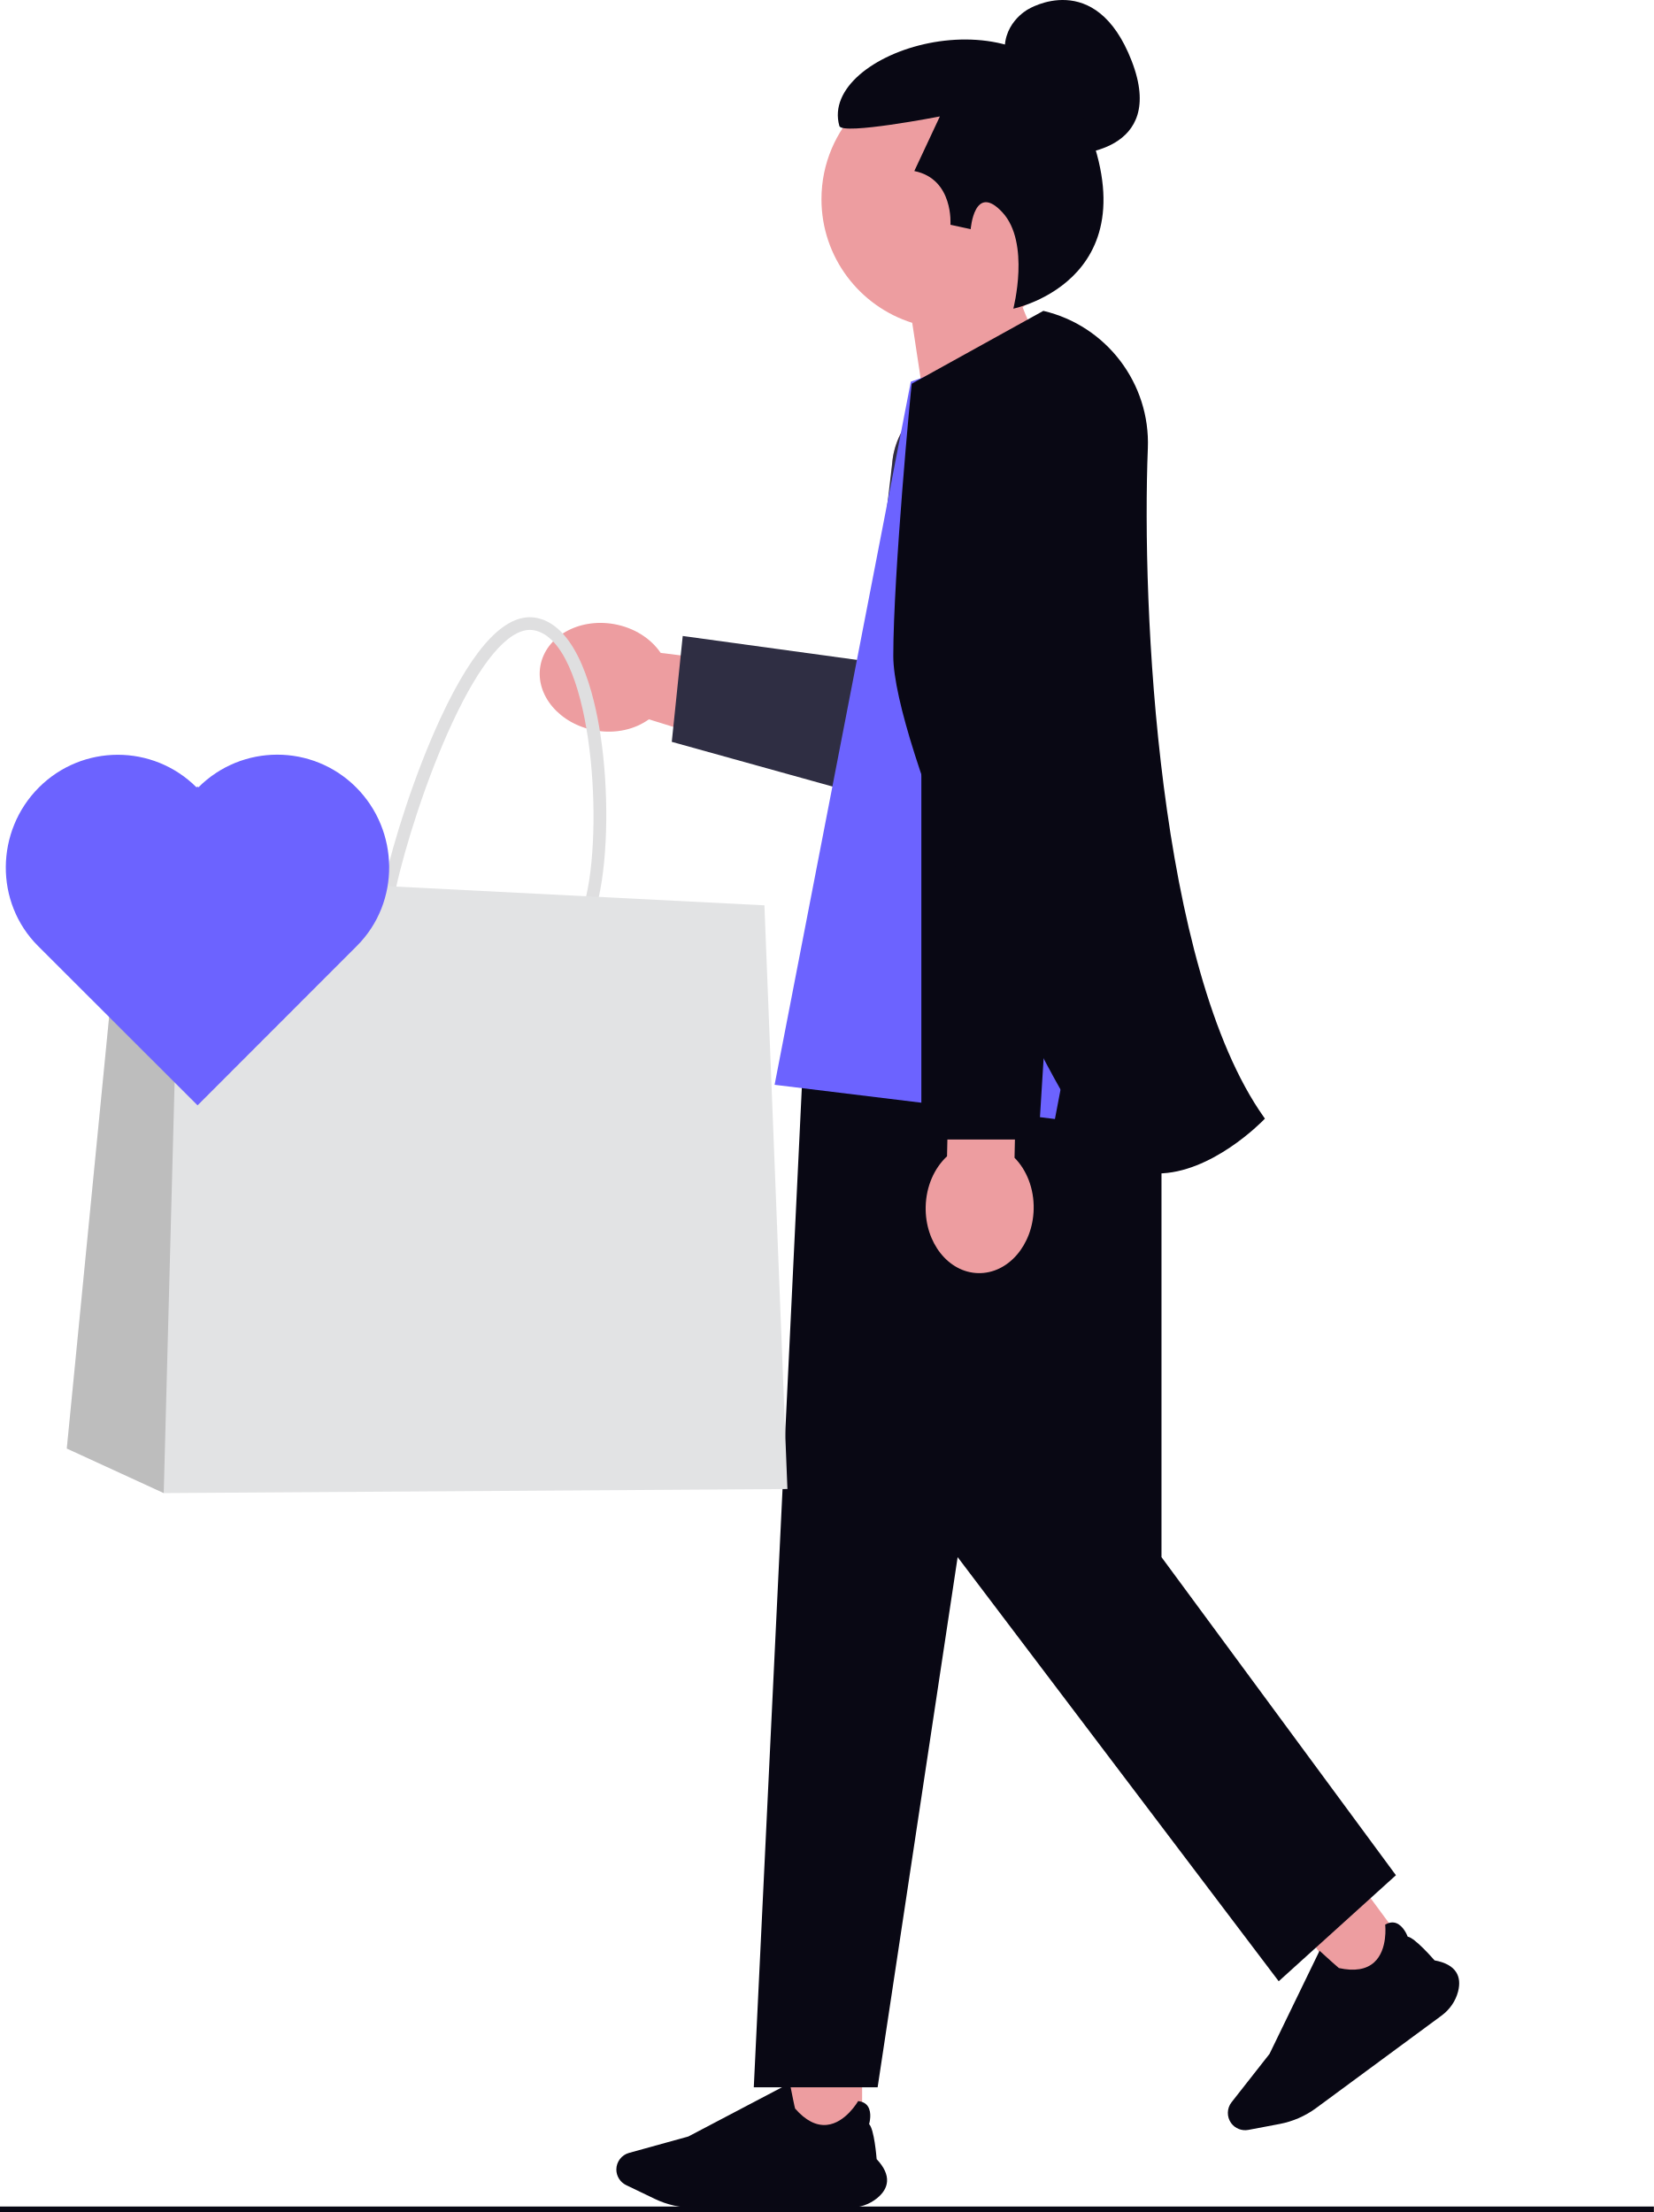
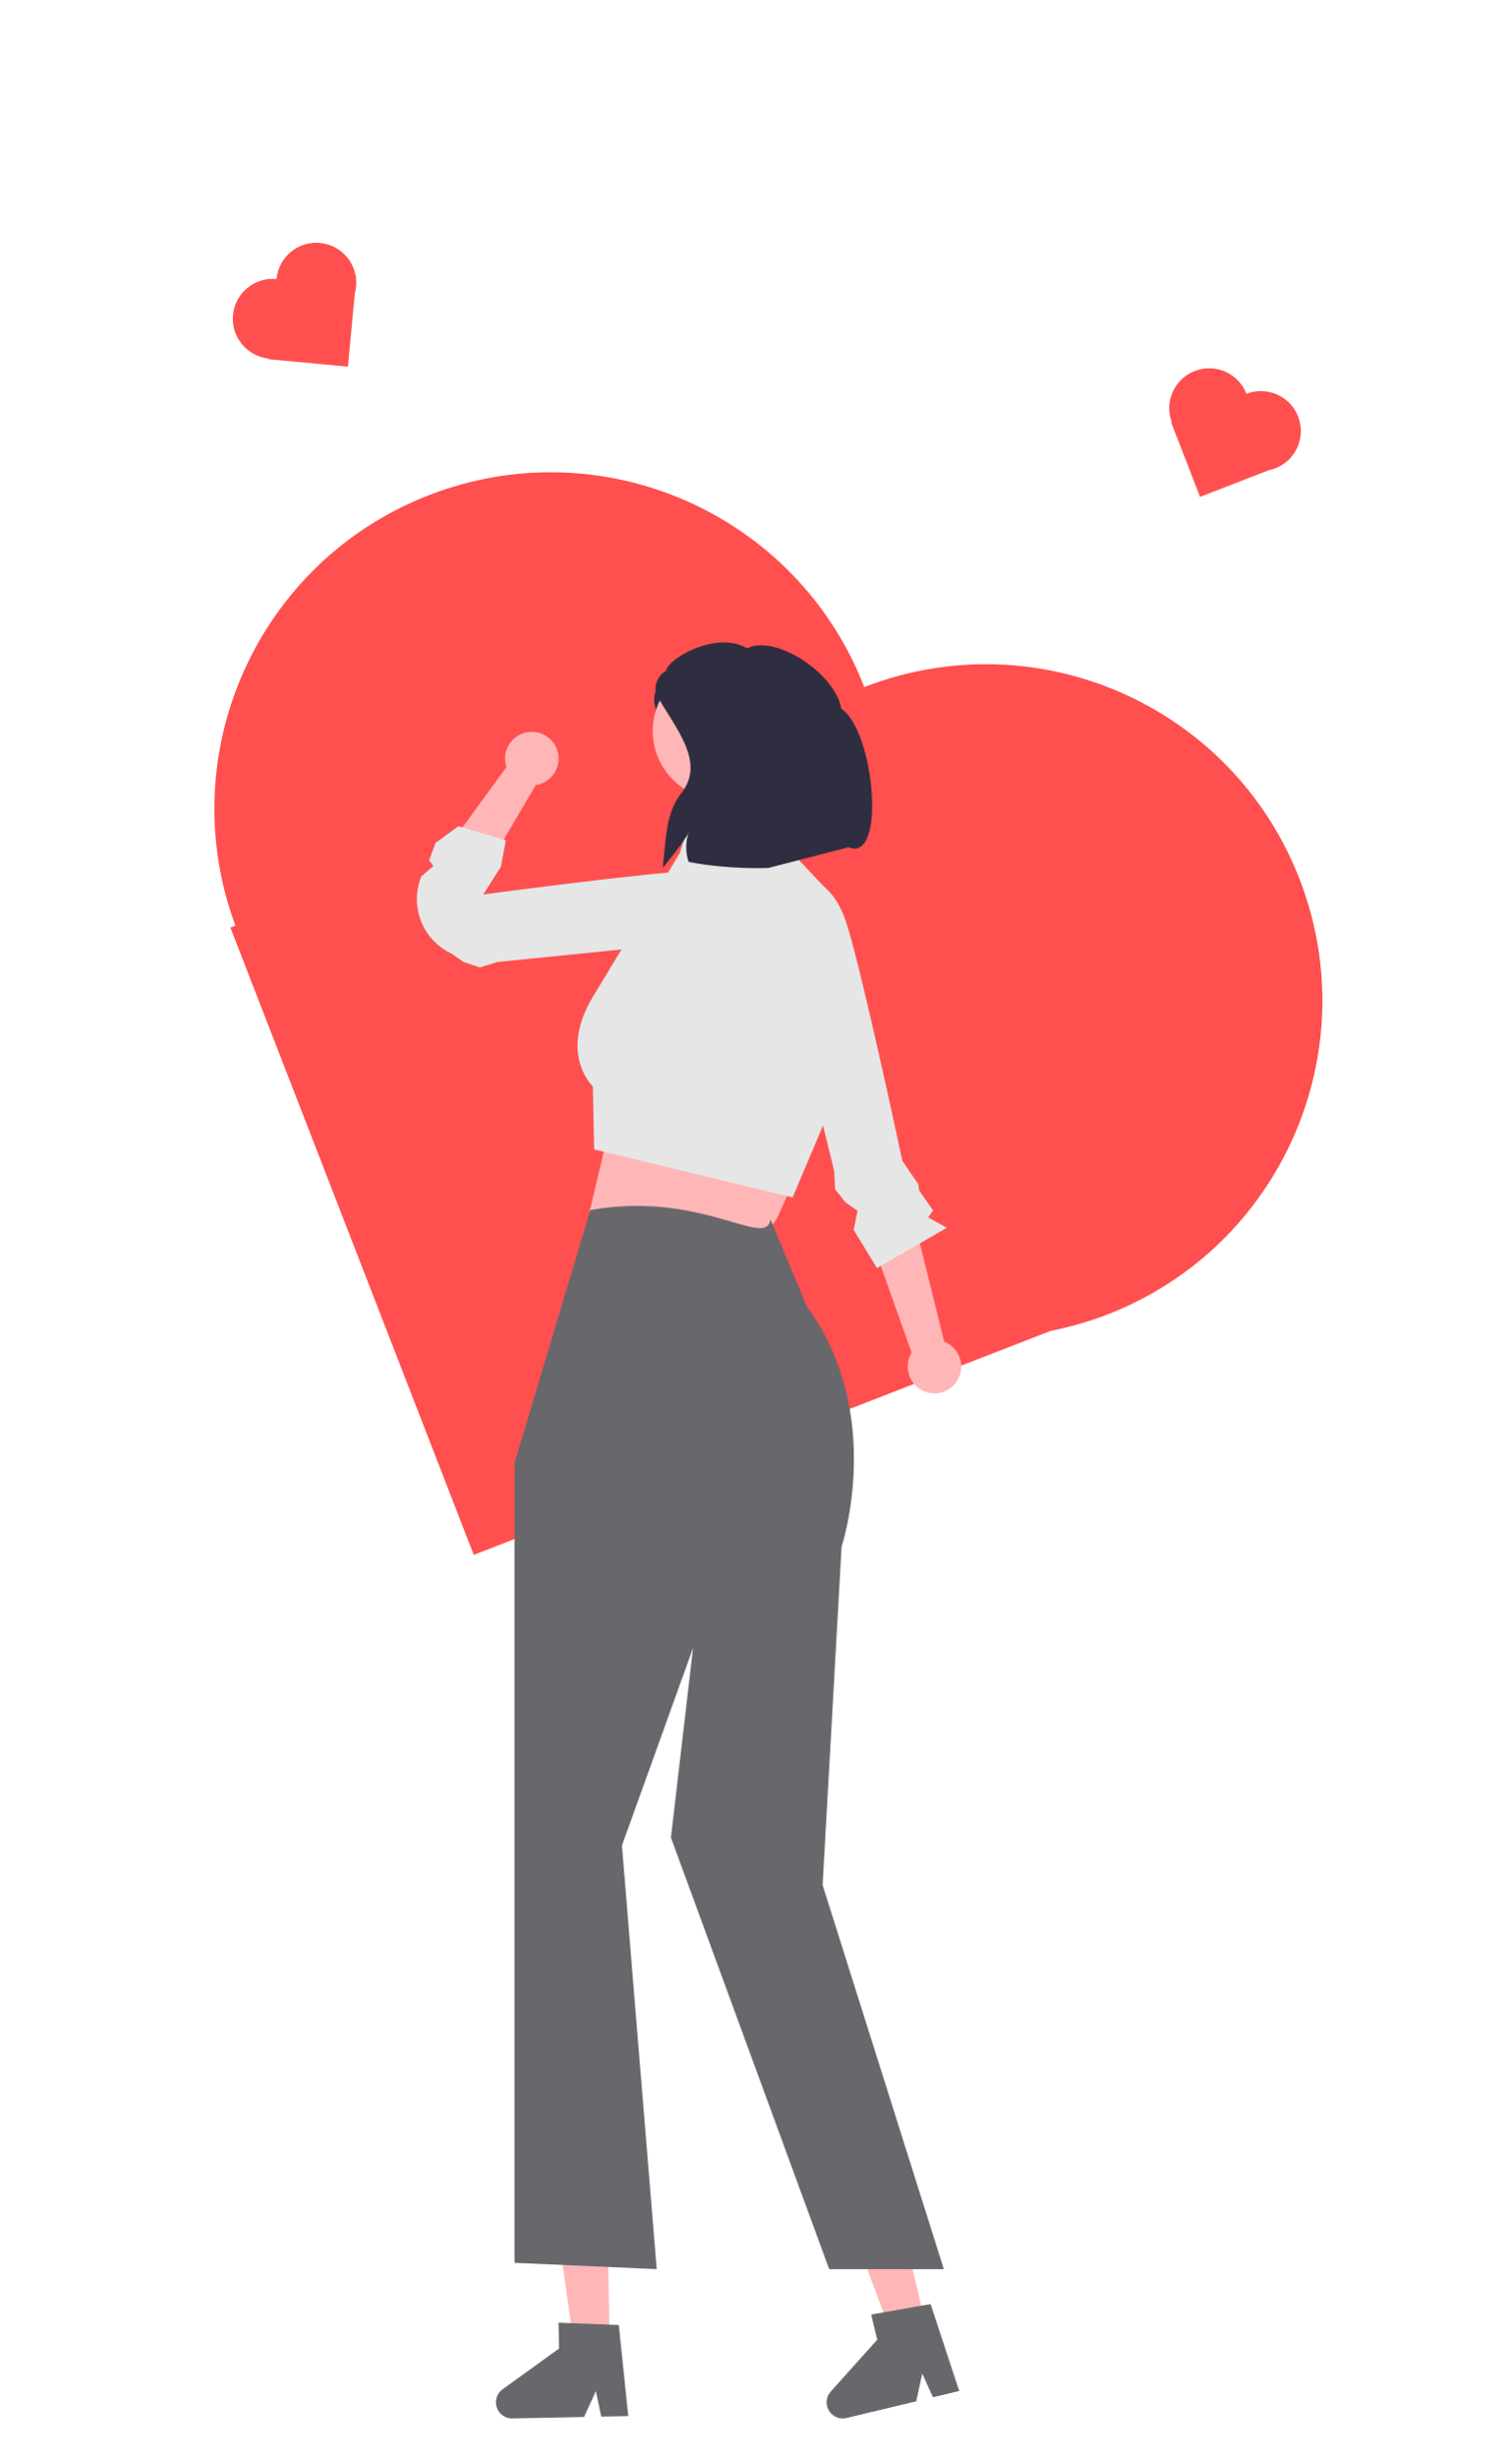
- <svg xmlns="http://www.w3.org/2000/svg" width="453" height="605.979" viewBox="0 0 453 605.979" role="img" artist="Katerina Limpitsouni" source="https://undraw.co/">
-   <path d="m287.87,128.729c0,1.65-.19,3.34-.59,5.03l-16.71,71.11c-2.37,10.11-12.5,16.37-22.6,13.98l-66.97-20.78-3.27-1.01c-3.81,2.76-9.13,4.03-14.69,3.05-9.72-1.72-16.45-9.63-15.03-17.68,1.42-8.04,10.45-13.17,20.17-11.46,5.56.98,10.13,3.99,12.77,7.88l.05.01.17.03,58.29,7.21,4.9-59.12c.93-11.3,10.37-19.99,21.71-19.99,12.3,0,21.8,10.05,21.8,21.74Z" fill="#ed9da0" stroke-width="0" />
-   <path d="m287.87,128.729c0,1.65-.19,3.34-.59,5.03l-13.71,74.11c-2.37,10.11-12.5,16.37-22.6,13.98l-66.97-18.62,3-29h0l51,7,6.36-54.25c.93-11.3,10.37-19.99,21.71-19.99,12.3,0,21.8,10.05,21.8,21.74Z" fill="#2f2e43" stroke-width="0" />
-   <polyline points="0 605.229 35.54 605.229 67.13 605.229 68.4 605.229 96.21 605.229 286.66 605.229 331.98 605.229 453 605.229" fill="none" stroke="#090814" stroke-miterlimit="10" stroke-width="1.5" />
-   <rect x="362.673" y="523.241" width="20.097" height="20.097" transform="translate(-243.7384 325.2123) rotate(-36.39853)" fill="#ed9da0" stroke-width="0" />
-   <path d="m394.859,552.164l-34.384,25.349c-2.939,2.167-6.388,3.671-9.976,4.35l-8.585,1.626c-1.775.336-3.615-.386-4.687-1.84-1.257-1.705-1.222-4.06.087-5.727l10.41-13.26,13.703-28.253.079.072c1.981,1.81,4.989,4.534,5.214,4.667,4.232.937,7.482.41,9.66-1.564,3.799-3.443,3.033-10.197,3.025-10.265l-.006-.052.045-.027c1.035-.609,2.032-.746,2.964-.406,1.978.722,3.01,3.318,3.158,3.716,1.931.271,6.953,6.029,7.356,6.495,2.889.523,4.879,1.608,5.912,3.224.904,1.413,1.079,3.214.521,5.354-.671,2.575-2.268,4.897-4.495,6.54Z" fill="#090814" stroke-width="0" />
-   <rect x="216.036" y="566.439" width="20.097" height="20.097" fill="#ed9da0" stroke-width="0" />
-   <path d="m232.703,604.816h-42.718c-3.651,0-7.32-.836-10.611-2.418l-7.875-3.786c-1.628-.783-2.68-2.456-2.68-4.263,0-2.119,1.426-3.993,3.468-4.558l16.247-4.496,27.795-14.61.021.105c.52,2.633,1.325,6.61,1.428,6.851,2.85,3.265,5.778,4.77,8.703,4.473,5.101-.517,8.492-6.408,8.526-6.467l.026-.045.052.005c1.195.124,2.078.605,2.626,1.432,1.164,1.755.454,4.457.337,4.865,1.394,1.364,2.019,8.978,2.067,9.593,2.015,2.136,2.973,4.189,2.846,6.103-.111,1.673-1.039,3.227-2.758,4.619-2.068,1.674-4.731,2.596-7.499,2.596Z" fill="#090814" stroke-width="0" />
-   <polygon points="318.131 252.291 221.816 252.291 206.463 571.814 240.382 571.814 262.297 426.576 350.237 542.767 382.342 513.719 318.131 426.576 318.131 252.291" fill="#090814" stroke-width="0" />
-   <path d="m293.335,42.302s26.536-.057,16.623-25.627c-9.913-25.569-28.372-14.121-28.372-14.121,0,0-7.778,4.108-6.174,13.275" fill="#090814" stroke-width="0" />
-   <path d="m295.991,54.567c0-19.604-15.892-35.496-35.496-35.496s-35.497,15.892-35.497,35.496c0,15.899,10.453,29.355,24.862,33.874l6.862,45.35,34.982-29.152s-7.557-9.626-11.61-20.48c9.579-6.357,15.897-17.235,15.897-29.593Z" fill="#ed9da0" stroke-width="0" />
-   <path d="m277.549,84.553s4.714-18.072-2.994-26.382c-7.69-8.291-8.683,4.609-8.683,4.609l-5.549-1.206s.965-12.545-9.892-14.717l6.996-14.958s-26.786,5.201-27.524,2.607c-5.809-20.413,49.61-37.851,64.919-6.708,23.811,48.438-17.274,56.755-17.274,56.755Z" fill="#090814" stroke-width="0" />
-   <polygon points="296.981 208.489 312.712 254.845 223.712 253.845 236.981 211.489 296.981 208.489" fill="#ed9da0" stroke-width="0" />
-   <path d="m288.944,90.835l-39.468,13.721-37.312,192.626,76.78,9.374,5.599-29.369,5.337,29.369h26.596l-28.674-191.552c-1.283-8.574-4.297-16.796-8.858-24.169h0Z" fill="#6c63ff" stroke-width="0" />
-   <path d="m277.878,317.167l.687-31.662-18.486-.401-.687,31.662c-3.449,3.202-5.726,8.177-5.848,13.817-.214,9.869,6.234,18.014,14.401,18.191,8.168.177,14.963-7.68,15.177-17.549.122-5.641-1.937-10.71-5.244-14.058Z" fill="#ed9da0" stroke-width="0" />
-   <polyline points="252.357 158.697 252.357 312.166 284.462 312.166 293.951 159.993" fill="#090814" stroke-width="0" />
-   <path d="m317.008,321.477c-.563,0-1.127-.02-1.692-.063-6.746-.507-12.551-4.124-17.254-10.75-17.699-24.94-53.389-107.472-53.389-130.942,0-22.428,4.883-73.832,5.052-74.602h0l36.046-19.958c17.293,4.06,29.33,19.896,28.623,37.655-1.728,43.39,2.721,142.3,31.825,183.289l.24.338-.287.299c-.602.623-14.387,14.733-29.164,14.733Z" fill="#090814" stroke-width="0" />
-   <path d="m143.132,265.483c-5.322,0-11.143-1.306-16.868-2.594-4.246-.961-7.992-1.191-11.008-1.383-4.553-.288-8.165-.519-10.163-3.189-1.979-2.632-1.979-7.108,0-15.946,2.632-11.738,8.492-30.47,15.677-45.877,9.26-19.884,18.174-29.029,26.474-27.165,11.124,2.497,15.561,21.056,17.214,31.91,2.305,15.139,2.113,33.121-.5,44.744h0c-3.458,15.408-11.392,19.481-20.825,19.481h0l0.0.019Zm2.036-92.926c-6.109,0-13.602,8.914-21.267,25.417-7.07,15.177-12.853,33.62-15.427,45.186-1.671,7.416-1.844,11.469-.596,13.121,1.057,1.402,3.804,1.575,7.627,1.806,3.131.192,7.012.442,11.527,1.46,17.924,4.015,29.144,5.475,33.582-14.293,4.745-21.19,1.133-69.123-14.101-72.543-.442-.096-.884-.154-1.326-.154h-.019Z" fill="#dfdfe0" stroke-width="0" />
-   <polygon points="215.675 407.917 44.846 409.032 18.295 396.832 33.761 239.086 49.322 239.874 209.374 248.019 215.675 407.917" fill="#e2e3e4" stroke-width="0" />
-   <polygon points="44.846 409.032 18.295 396.832 33.761 239.086 49.322 239.874 44.846 409.032" fill="#272223" isolation="isolate" opacity=".2" stroke-width="0" />
-   <path d="m54.328,215.703l-.245-.245-.245.245c-11.931-11.921-31.267-11.906-43.188.025-11.921,11.936-12.161,31.512-.23,43.433h0l43.693,43.649,43.663-43.703h0c11.921-11.936,11.671-31.512-.255-43.433-11.931-11.921-31.267-11.906-43.188.025h0l-.005.005Z" fill="#6c63ff" stroke-width="0" />
+ <svg xmlns="http://www.w3.org/2000/svg" width="344" height="559" viewBox="0 0 344 559" fill="none">
+   <path d="M196.704 156.313C181.409 116.9 137.058 97.348 97.644 112.644C58.604 127.794 39.072 171.449 53.569 210.578L52.426 211.022L107.817 353.752L239.155 302.783C243.497 301.924 247.826 300.701 252.095 299.044C291.509 283.748 311.061 239.397 295.765 199.983C280.469 160.569 236.118 141.018 196.704 156.313Z" fill="#FF4F4F" />
+   <path d="M283.683 89.591C281.867 84.91 276.599 82.588 271.918 84.404C267.281 86.204 264.961 91.389 266.683 96.037L266.547 96.089L273.126 113.042L288.725 106.988C289.241 106.886 289.755 106.741 290.262 106.544C294.944 104.727 297.266 99.46 295.449 94.778C293.633 90.097 288.365 87.775 283.683 89.591Z" fill="#FF4F4F" />
+   <path d="M62.929 63.478C57.929 63.009 53.496 66.682 53.027 71.682C52.562 76.634 56.162 81.028 61.089 81.567L61.076 81.712L79.181 83.41L80.743 66.75C80.883 66.243 80.983 65.718 81.034 65.176C81.503 60.177 77.83 55.744 72.83 55.275C67.831 54.806 63.398 58.479 62.929 63.478Z" fill="#FF4F4F" />
+   <path d="M125.991 500.713L127.877 513.998V514.032L128.5 518.452L129.51 525.55V525.558L129.931 528.547L130.562 532.993L136.203 532.875L137.887 532.833L138.771 532.816L138.687 528.892L138.477 518.486L138.098 500.46H138.022L136.338 500.494L129.611 500.637L127.927 500.67L125.991 500.713Z" fill="#FFB6B6" />
+   <path d="M112.865 546.632C112.915 548.661 114.591 550.269 116.611 550.227L119.306 550.168L120.99 550.134L127.717 550L129.409 549.966L132.928 549.89L135.614 544.013L136.145 546.531V546.539L136.835 549.806L137.82 549.789L142.99 549.68L140.834 528.976L138.687 528.892L137.904 528.858L136.22 528.791L129.939 528.547H129.931L129.493 528.53L127.809 528.463L127.11 528.438L127.237 534.314L121.04 538.785L119.348 540.006L114.389 543.584C113.412 544.291 112.84 545.428 112.865 546.632Z" fill="#68676C" />
+   <path d="M191.275 499.75L195.948 512.329L195.955 512.362L197.506 516.548L200.005 523.268L200.007 523.276L201.055 526.107L202.619 530.315L208.105 528.999L209.741 528.599L210.602 528.394L209.683 524.579L207.261 514.456L203.051 496.924L202.977 496.94L201.339 497.332L194.796 498.905L193.158 499.297L191.275 499.75Z" fill="#FFB6B6" />
+   <path d="M188.233 547.412C188.715 549.384 190.694 550.598 192.659 550.126L195.279 549.495L196.917 549.103L203.461 547.539L205.108 547.145L208.53 546.321L209.902 540.007L210.957 542.354L210.959 542.362L212.329 545.407L213.288 545.181L218.315 543.972L211.799 524.204L209.684 524.579L208.911 524.712L207.252 525.005L201.063 526.105L201.055 526.107L200.623 526.183L198.964 526.476L198.276 526.6L199.651 532.315L194.549 538.004L193.156 539.557L189.073 544.109C188.269 545.008 187.952 546.241 188.233 547.412Z" fill="#68676C" />
+   <path d="M139.97 251.181L134.113 275.932C151.772 285.714 169.22 288.928 176.799 277.262L186.716 255.543L139.97 251.181Z" fill="#FFB6B6" />
+   <path d="M175.356 277.464C174.345 284.245 159.681 270.803 134.358 275.307L117.096 332.847V514.82L149.463 516.259L141.551 419.878L157.734 374.924L152.7 418.08L188.716 516.259H214.814L187.224 428.869L191.54 351.908C191.54 351.908 201.609 321.699 183.628 297.244L175.356 277.464Z" fill="#68676C" />
+   <path d="M180.391 272.429L135.22 261.514L134.926 247.181C134.926 247.181 127.051 239.807 134.967 226.723L154.757 194.015L156.59 187.848L171.95 185.137L188.423 202.68L191.172 246.971L180.391 272.429Z" fill="#E6E6E6" />
+   <path d="M121.931 178.623L107.152 203.749L96.475 200.252L115.259 174.523C114.896 173.439 114.829 172.241 115.14 171.052C115.991 167.794 119.321 165.843 122.579 166.694C125.836 167.545 127.787 170.875 126.936 174.132C126.3 176.57 124.275 178.275 121.931 178.623Z" fill="#FFB6B6" />
+   <path d="M169.506 213.174L171.565 203.784C171.565 203.784 169.959 197.696 158.873 198.06C147.787 198.423 109.985 203.503 109.985 203.503L113.995 197.219L115.12 191.177L104.328 187.969L99.136 191.767L97.662 195.719L98.62 197.011L95.875 199.42C93.121 206.186 96.174 213.921 102.806 216.982L105.509 218.874L109.198 220.102L113.226 218.86L169.506 213.174Z" fill="#E6E6E6" />
+   <path d="M207.48 307.734L197.701 280.273L207.237 274.331L214.906 305.25C215.971 305.668 216.932 306.386 217.645 307.387C219.596 310.13 218.954 313.936 216.211 315.888C213.468 317.84 209.662 317.198 207.71 314.455C206.25 312.402 206.242 309.754 207.48 307.734Z" fill="#FFB6B6" />
+   <path d="M174.79 205.141L182.907 199.991C182.907 199.991 189.178 199.415 192.631 209.956C196.085 220.497 205.379 264.129 205.379 264.129L208.953 269.338L209.233 270.922L212.366 275.373L211.239 276.983L215.496 279.334L199.594 288.513L194.288 279.812L195.171 275.488L192.469 273.596L190.052 270.551L189.84 266.34L174.79 205.141Z" fill="#E6E6E6" />
+   <path d="M152.25 175.448L161.61 183.353L152.219 154.214L150.826 155.248C149.374 156.325 148.642 158.121 148.928 159.907L152.25 175.448Z" fill="#2F2E41" />
+   <path d="M164.216 181.976C172.869 181.976 179.883 174.962 179.883 166.309C179.883 157.657 172.869 150.643 164.216 150.643C155.564 150.643 148.55 157.657 148.55 166.309C148.55 174.962 155.564 181.976 164.216 181.976Z" fill="#FFB6B6" />
+   <path d="M174.879 197.469C174.879 197.469 166.12 197.918 156.721 196.1C156.01 193.94 155.99 191.548 156.727 189.394C156.088 191.07 150.827 197.469 150.827 197.469C151.621 190.434 151.537 184.942 155.085 180.423C160.734 173.24 153.533 165.505 149.292 157.861C148.834 155.766 149.79 153.61 151.655 152.544C151.66 150.256 162.65 143.273 170.066 147.49C176.397 144.254 190.049 153.114 191.483 161.239C199.079 166.352 201.775 196.46 193.113 192.759L174.879 197.469Z" fill="#2F2E41" />
</svg>
